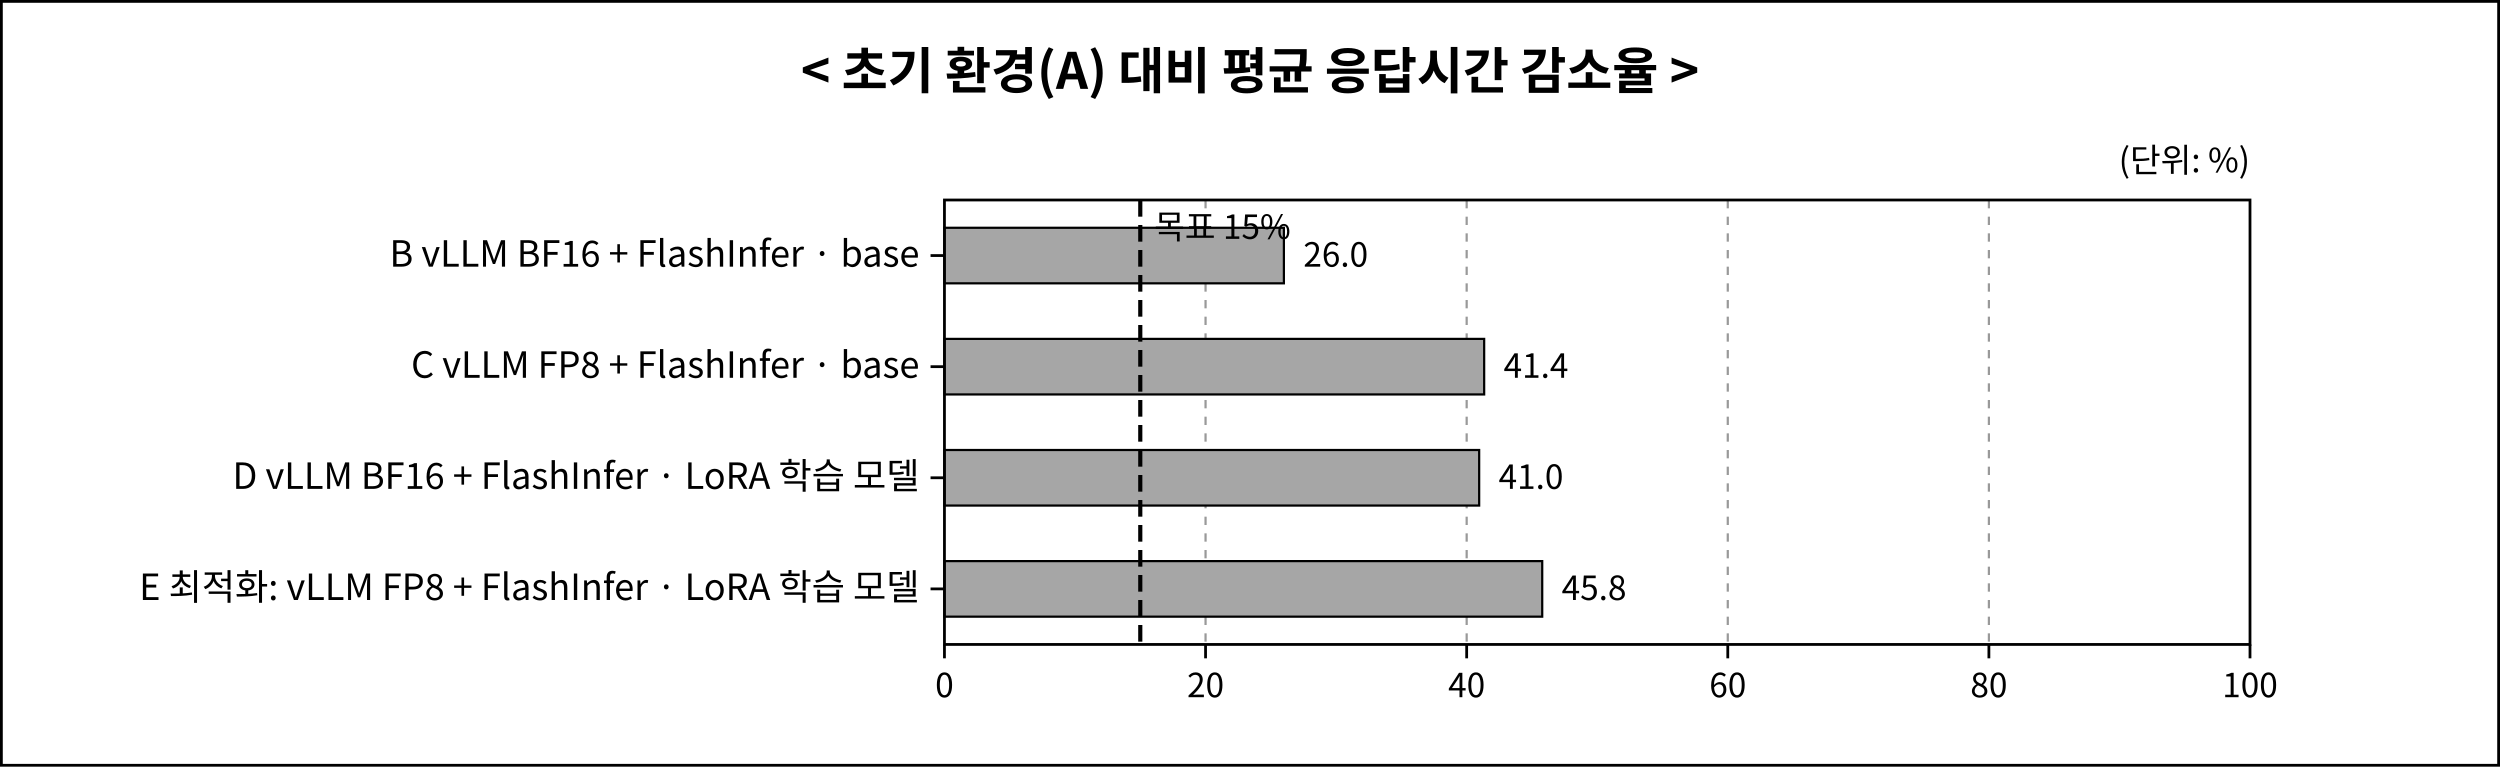
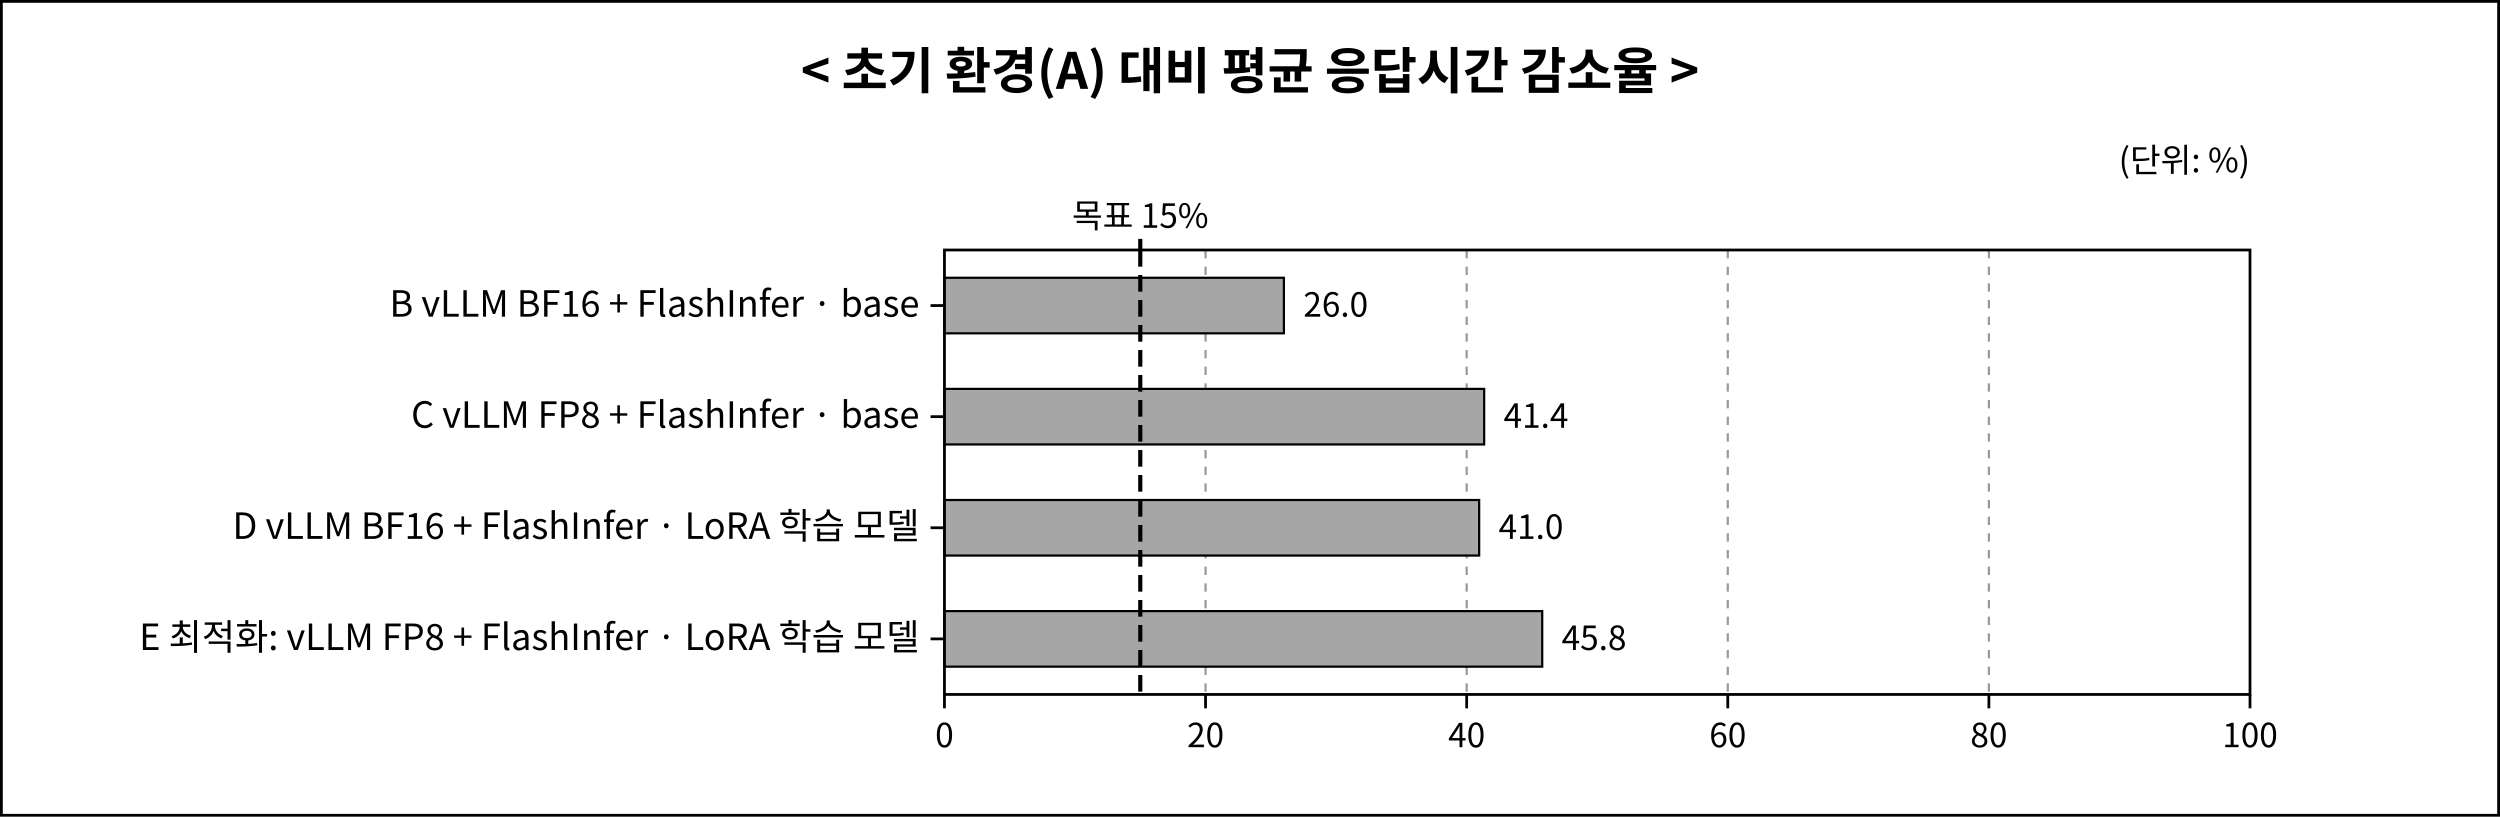
- <svg xmlns="http://www.w3.org/2000/svg" width="900" height="276" viewBox="0 0 900 276" font-family="Gulim, 굴림, Dotum, 돋움, 'Malgun Gothic', 'Noto Sans CJK KR', 'WenQuanYi Zen Hei', sans-serif">
-   <rect width="900" height="276" fill="#ffffff" />
-   <rect x="0.5" y="0.5" width="899" height="275" fill="none" stroke="#000000" stroke-width="1" />
+ <svg xmlns="http://www.w3.org/2000/svg" width="900" height="294" viewBox="0 0 900 294" font-family="Gulim, 굴림, Dotum, 돋움, 'Malgun Gothic', 'Noto Sans CJK KR', 'WenQuanYi Zen Hei', sans-serif">
+   <rect width="900" height="294" fill="#ffffff" />
+   <rect x="0.5" y="0.5" width="899" height="293" fill="none" stroke="#000000" stroke-width="1" />
  <text x="450.0" y="32" font-size="18" font-weight="700" fill="#000000" text-anchor="middle">&lt; 초기 환경(A) 대비 평균 응답시간 감소율 &gt;</text>
  <text x="810" y="62" font-size="12" fill="#000000" text-anchor="end">(단위: %)</text>
-   <line x1="340.0" y1="232" x2="340.0" y2="237" stroke="#000000" stroke-width="1" />
-   <text x="340.0" y="251" font-size="12" fill="#000000" text-anchor="middle">0</text>
-   <line x1="434.0" y1="72" x2="434.0" y2="232" stroke="#999999" stroke-width="0.8" stroke-dasharray="3 3" />
-   <line x1="434.0" y1="232" x2="434.0" y2="237" stroke="#000000" stroke-width="1" />
-   <text x="434.0" y="251" font-size="12" fill="#000000" text-anchor="middle">20</text>
-   <line x1="528.0" y1="72" x2="528.0" y2="232" stroke="#999999" stroke-width="0.8" stroke-dasharray="3 3" />
-   <line x1="528.0" y1="232" x2="528.0" y2="237" stroke="#000000" stroke-width="1" />
-   <text x="528.0" y="251" font-size="12" fill="#000000" text-anchor="middle">40</text>
-   <line x1="622.0" y1="72" x2="622.0" y2="232" stroke="#999999" stroke-width="0.8" stroke-dasharray="3 3" />
-   <line x1="622.0" y1="232" x2="622.0" y2="237" stroke="#000000" stroke-width="1" />
-   <text x="622.0" y="251" font-size="12" fill="#000000" text-anchor="middle">60</text>
-   <line x1="716.0" y1="72" x2="716.0" y2="232" stroke="#999999" stroke-width="0.8" stroke-dasharray="3 3" />
-   <line x1="716.0" y1="232" x2="716.0" y2="237" stroke="#000000" stroke-width="1" />
-   <text x="716.0" y="251" font-size="12" fill="#000000" text-anchor="middle">80</text>
-   <line x1="810.0" y1="232" x2="810.0" y2="237" stroke="#000000" stroke-width="1" />
-   <text x="810.0" y="251" font-size="12" fill="#000000" text-anchor="middle">100</text>
-   <line x1="335" y1="92.0" x2="340" y2="92.0" stroke="#000000" stroke-width="1" />
-   <text x="331" y="96.0" font-size="13" fill="#000000" text-anchor="end">B vLLM BF16 + FlashInfer · base</text>
-   <rect x="340" y="82" width="122.2" height="20" fill="#a6a6a6" stroke="#000000" stroke-width="0.8" />
-   <text x="469.2" y="96.0" font-size="12" fill="#000000">26.0</text>
-   <line x1="335" y1="132.0" x2="340" y2="132.0" stroke="#000000" stroke-width="1" />
-   <text x="331" y="136.0" font-size="13" fill="#000000" text-anchor="end">C vLLM FP8 + FlashInfer · base</text>
-   <rect x="340" y="122" width="194.3" height="20" fill="#a6a6a6" stroke="#000000" stroke-width="0.8" />
-   <text x="541.3" y="136.0" font-size="12" fill="#000000">41.4</text>
-   <line x1="335" y1="172.0" x2="340" y2="172.0" stroke="#000000" stroke-width="1" />
-   <text x="331" y="176.0" font-size="13" fill="#000000" text-anchor="end">D vLLM BF16 + FlashInfer · LoRA 학습 모델</text>
-   <rect x="340" y="162" width="192.5" height="20" fill="#a6a6a6" stroke="#000000" stroke-width="0.8" />
-   <text x="539.5" y="176.0" font-size="12" fill="#000000">41.0</text>
-   <line x1="335" y1="212.0" x2="340" y2="212.0" stroke="#000000" stroke-width="1" />
-   <text x="331" y="216.0" font-size="13" fill="#000000" text-anchor="end">E 최적화: vLLM FP8 + FlashInfer · LoRA 학습 모델</text>
-   <rect x="340" y="202" width="215.2" height="20" fill="#a6a6a6" stroke="#000000" stroke-width="0.8" />
-   <text x="562.2" y="216.0" font-size="12" fill="#000000">45.8</text>
-   <line x1="410.5" y1="72" x2="410.5" y2="232" stroke="#000000" stroke-width="1.5" stroke-dasharray="6 3" />
-   <text x="415.5" y="86" font-size="12" fill="#000000">목표 15%</text>
-   <rect x="340" y="72" width="470" height="160" fill="none" stroke="#000000" stroke-width="1" />
+   <line x1="340.0" y1="250" x2="340.0" y2="255" stroke="#000000" stroke-width="1" />
+   <text x="340.0" y="269" font-size="12" fill="#000000" text-anchor="middle">0</text>
+   <line x1="434.0" y1="90" x2="434.0" y2="250" stroke="#999999" stroke-width="0.8" stroke-dasharray="3 3" />
+   <line x1="434.0" y1="250" x2="434.0" y2="255" stroke="#000000" stroke-width="1" />
+   <text x="434.0" y="269" font-size="12" fill="#000000" text-anchor="middle">20</text>
+   <line x1="528.0" y1="90" x2="528.0" y2="250" stroke="#999999" stroke-width="0.8" stroke-dasharray="3 3" />
+   <line x1="528.0" y1="250" x2="528.0" y2="255" stroke="#000000" stroke-width="1" />
+   <text x="528.0" y="269" font-size="12" fill="#000000" text-anchor="middle">40</text>
+   <line x1="622.0" y1="90" x2="622.0" y2="250" stroke="#999999" stroke-width="0.8" stroke-dasharray="3 3" />
+   <line x1="622.0" y1="250" x2="622.0" y2="255" stroke="#000000" stroke-width="1" />
+   <text x="622.0" y="269" font-size="12" fill="#000000" text-anchor="middle">60</text>
+   <line x1="716.0" y1="90" x2="716.0" y2="250" stroke="#999999" stroke-width="0.8" stroke-dasharray="3 3" />
+   <line x1="716.0" y1="250" x2="716.0" y2="255" stroke="#000000" stroke-width="1" />
+   <text x="716.0" y="269" font-size="12" fill="#000000" text-anchor="middle">80</text>
+   <line x1="810.0" y1="250" x2="810.0" y2="255" stroke="#000000" stroke-width="1" />
+   <text x="810.0" y="269" font-size="12" fill="#000000" text-anchor="middle">100</text>
+   <line x1="335" y1="110.0" x2="340" y2="110.0" stroke="#000000" stroke-width="1" />
+   <text x="331" y="114.0" font-size="13" fill="#000000" text-anchor="end">B vLLM BF16 + FlashInfer · base</text>
+   <rect x="340" y="100" width="122.2" height="20" fill="#a6a6a6" stroke="#000000" stroke-width="0.8" />
+   <text x="469.2" y="114.0" font-size="12" fill="#000000">26.0</text>
+   <line x1="335" y1="150.0" x2="340" y2="150.0" stroke="#000000" stroke-width="1" />
+   <text x="331" y="154.0" font-size="13" fill="#000000" text-anchor="end">C vLLM FP8 + FlashInfer · base</text>
+   <rect x="340" y="140" width="194.3" height="20" fill="#a6a6a6" stroke="#000000" stroke-width="0.8" />
+   <text x="541.3" y="154.0" font-size="12" fill="#000000">41.4</text>
+   <line x1="335" y1="190.0" x2="340" y2="190.0" stroke="#000000" stroke-width="1" />
+   <text x="331" y="194.0" font-size="13" fill="#000000" text-anchor="end">D vLLM BF16 + FlashInfer · LoRA 학습 모델</text>
+   <rect x="340" y="180" width="192.5" height="20" fill="#a6a6a6" stroke="#000000" stroke-width="0.8" />
+   <text x="539.5" y="194.0" font-size="12" fill="#000000">41.0</text>
+   <line x1="335" y1="230.0" x2="340" y2="230.0" stroke="#000000" stroke-width="1" />
+   <text x="331" y="234.0" font-size="13" fill="#000000" text-anchor="end">E 최적화: vLLM FP8 + FlashInfer · LoRA 학습 모델</text>
+   <rect x="340" y="220" width="215.2" height="20" fill="#a6a6a6" stroke="#000000" stroke-width="0.8" />
+   <text x="562.2" y="234.0" font-size="12" fill="#000000">45.8</text>
+   <line x1="410.5" y1="90" x2="410.5" y2="250" stroke="#000000" stroke-width="1.5" stroke-dasharray="6 3" />
+   <line x1="410.5" y1="86" x2="410.5" y2="90" stroke="#000000" stroke-width="1.5" />
+   <text x="410.5" y="82" font-size="12" fill="#000000" text-anchor="middle">목표 15%</text>
+   <rect x="340" y="90" width="470" height="160" fill="none" stroke="#000000" stroke-width="1" />
</svg>
